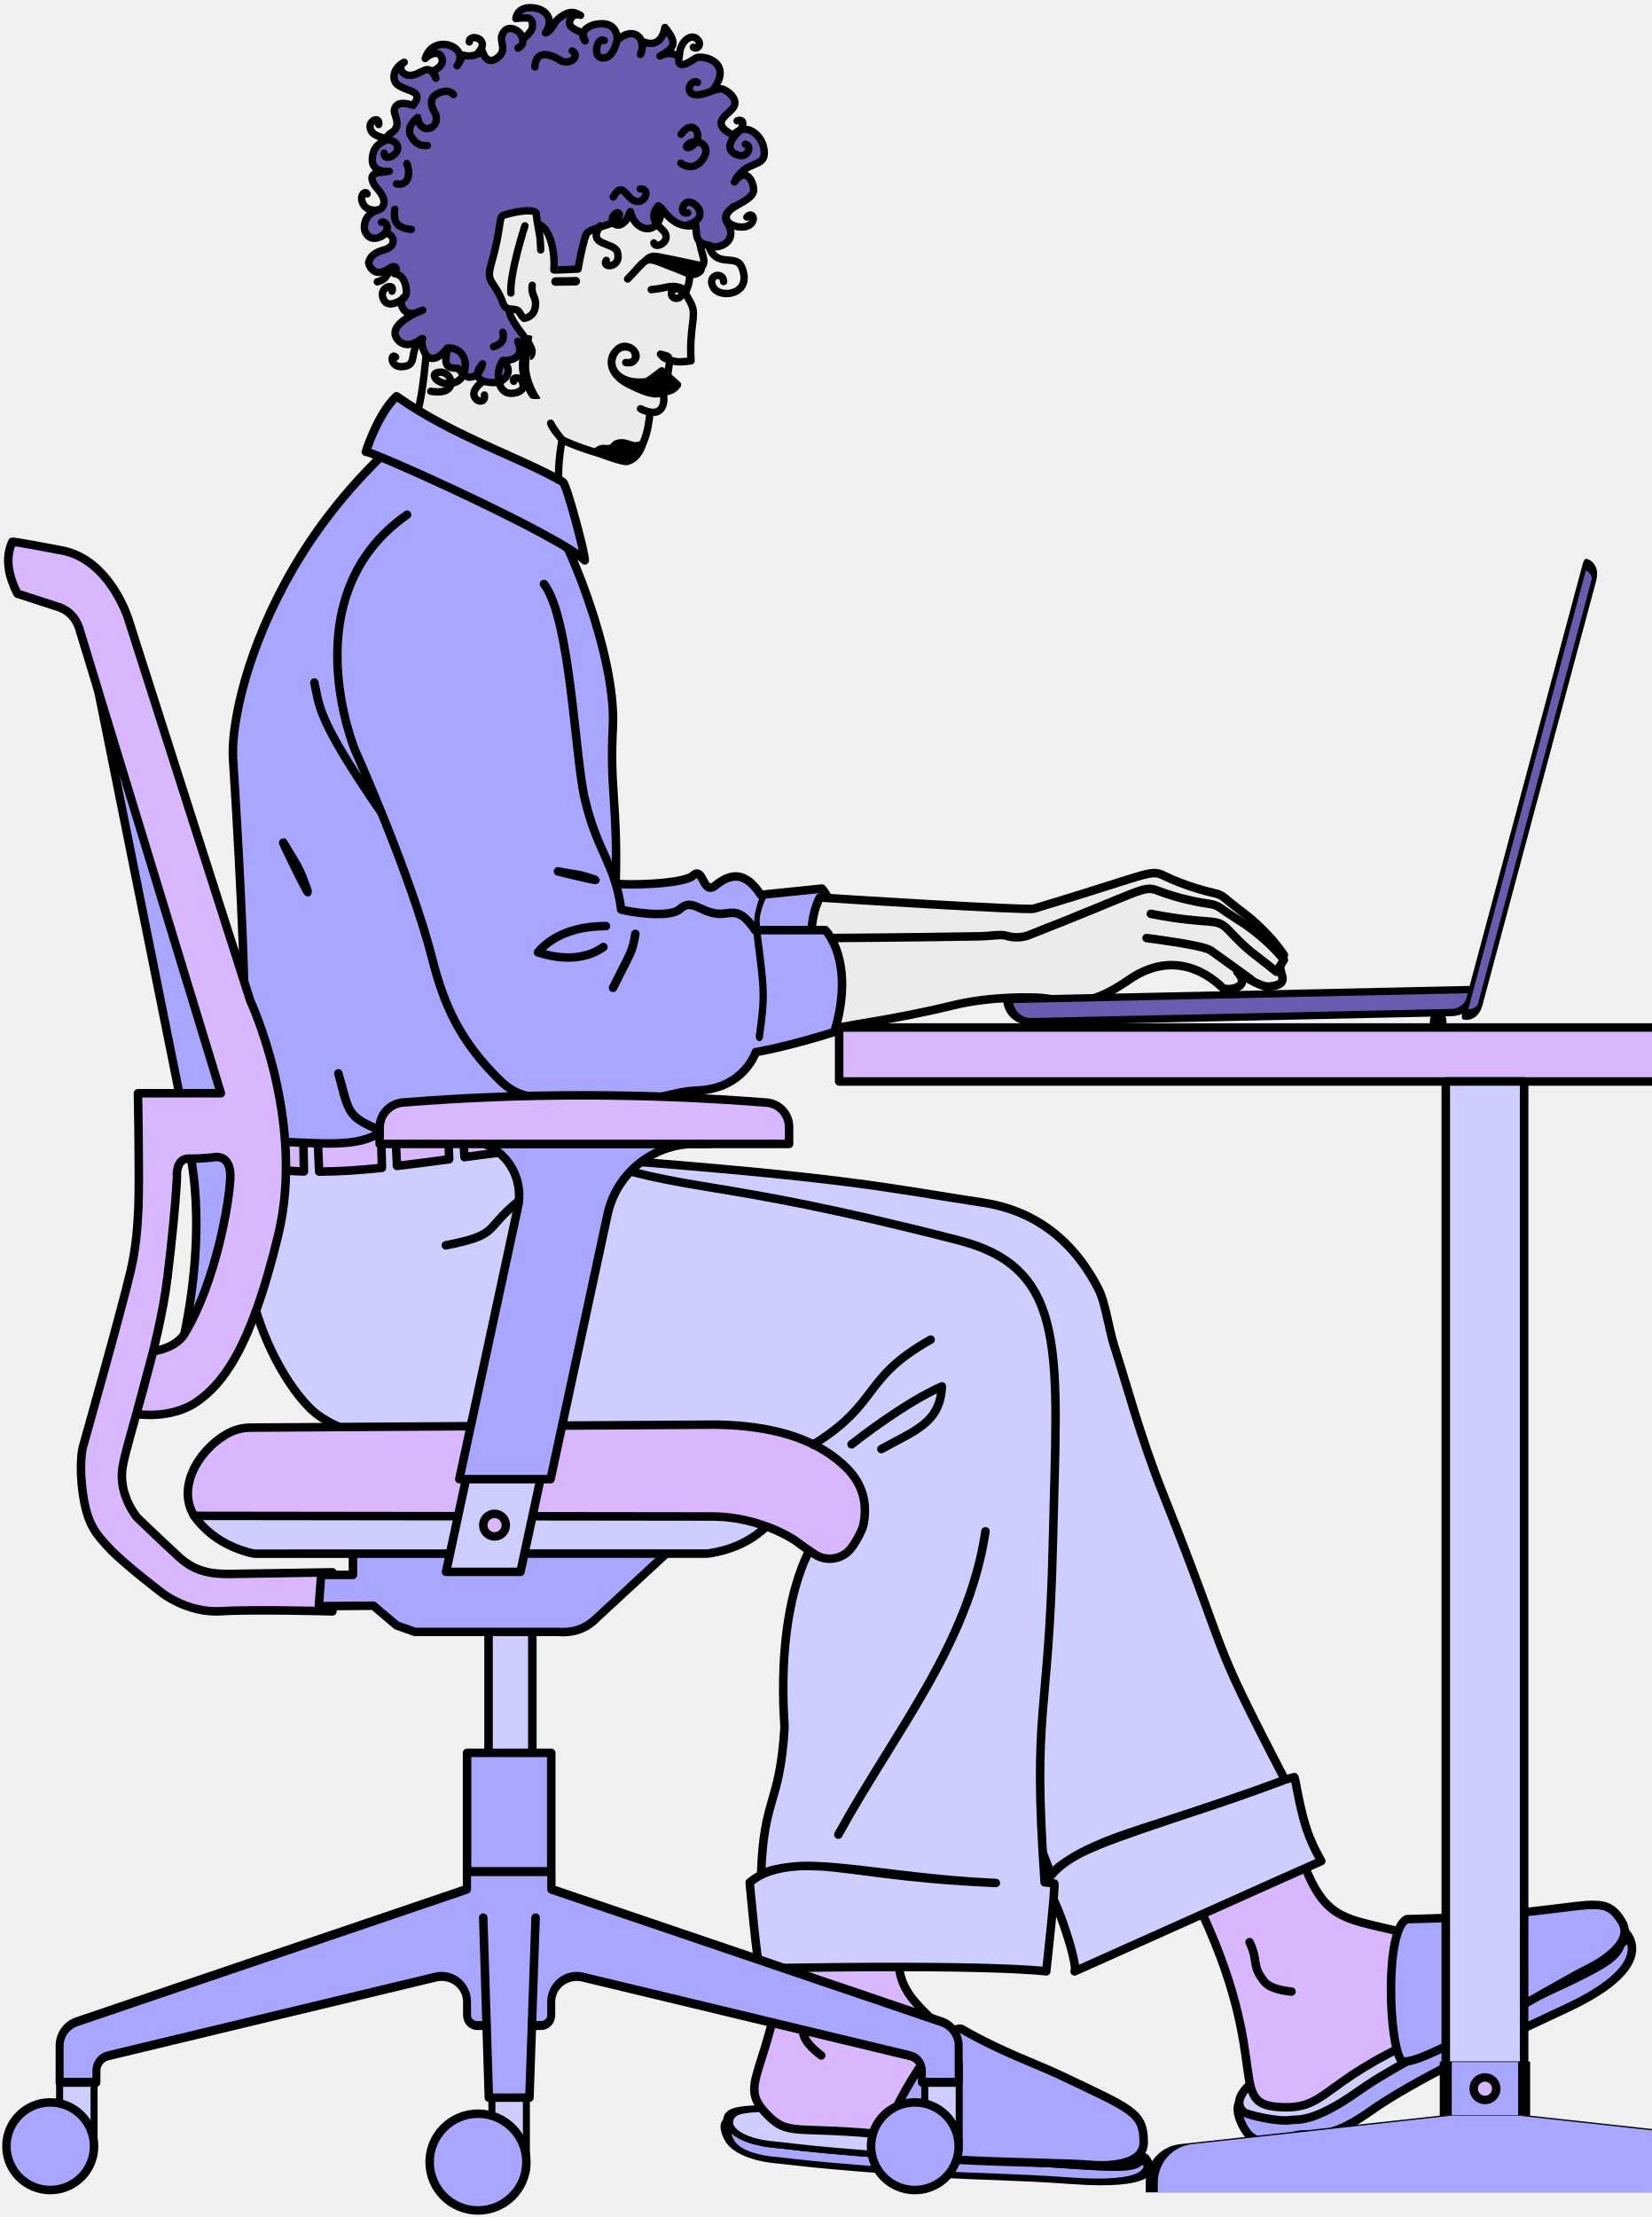
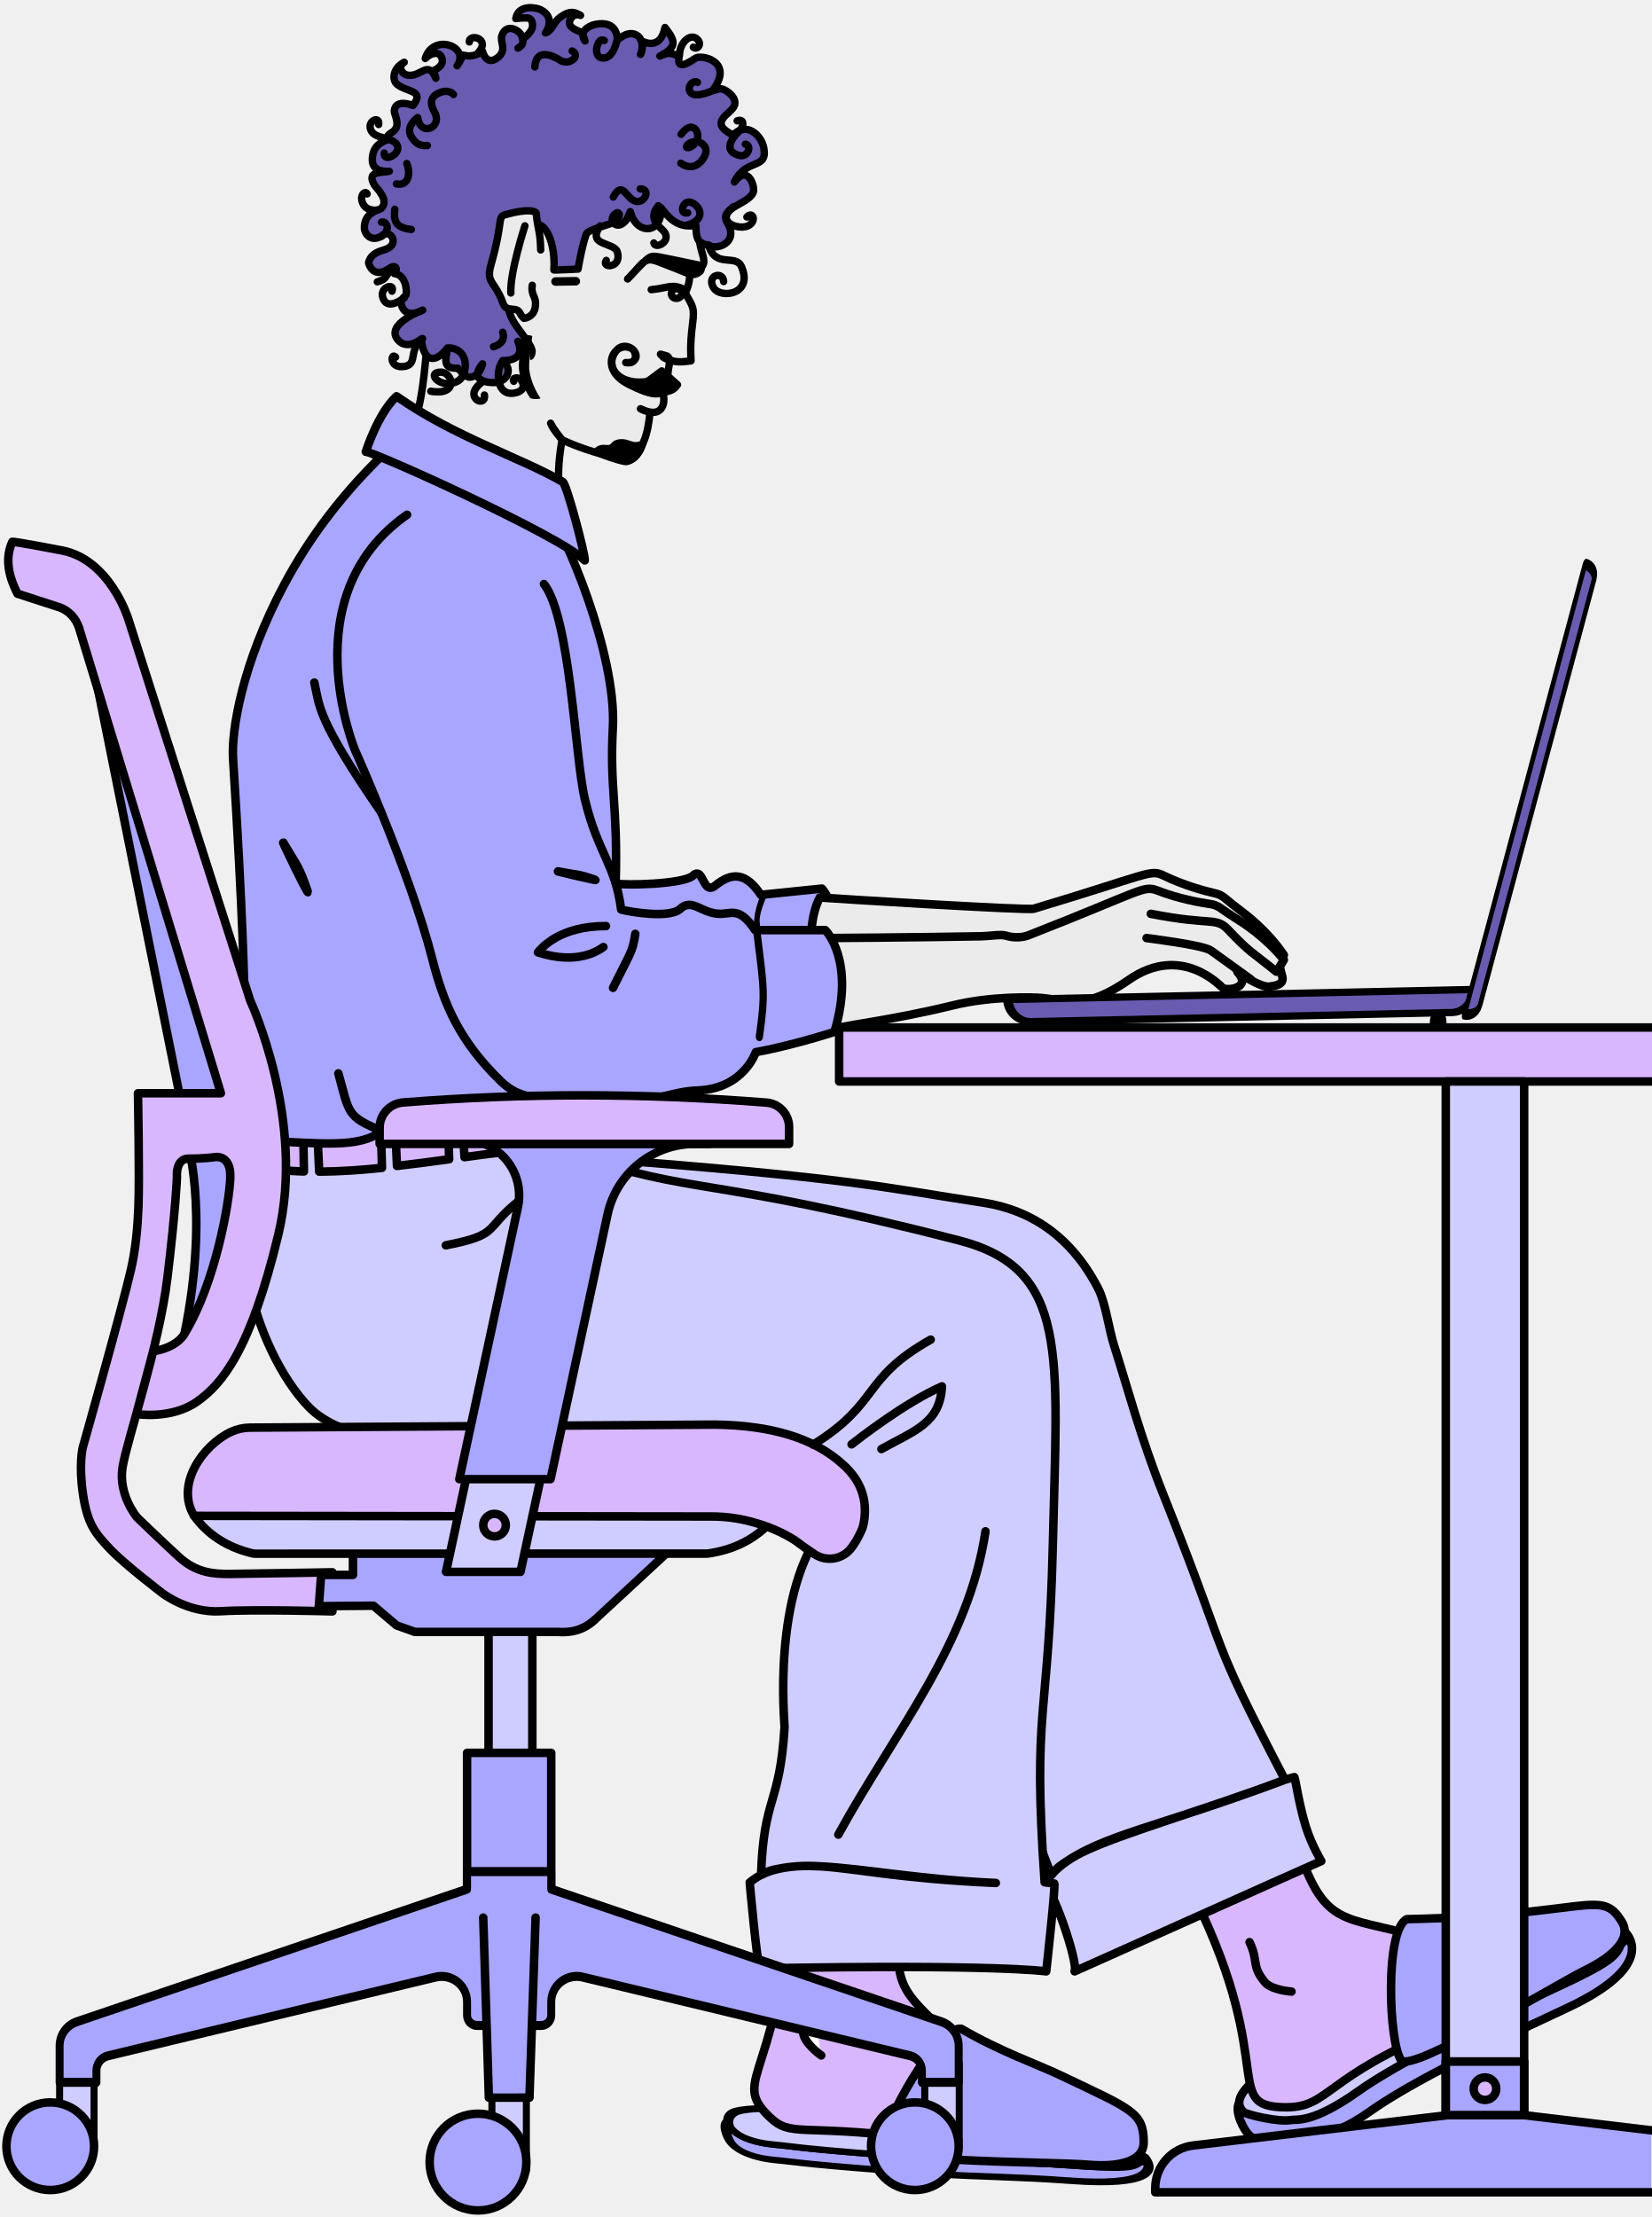
<svg xmlns="http://www.w3.org/2000/svg" width="100%" height="100%" viewBox="0 0 1352 1815" version="1.1" xml:space="preserve" style="fill-rule:evenodd;clip-rule:evenodd;stroke-linecap:round;stroke-linejoin:round;stroke-miterlimit:1.5;">
  <g id="Layer22">
    </g>
  <g id="sewing">
    </g>
  <g id="Layer33">
    </g>
  <g id="Layer32">
    </g>
  <g id="Layer20">
    </g>
  <g id="table-1" transform="matrix(1,0,0,1,0,-1144)">
    <g transform="matrix(1.13526,0.033037,-0.033037,1.13526,-2633.266,-491.1918)">
      <path d="M2771.93,1703.12L2774.23,1741.07C2774.23,1741.07 2697.59,1722.57 2650.9,1701.85C2668.11,1667.16 2671.49,1666.75 2674.72,1604.77C2677.55,1550.59 2661.38,1494.98 2679.71,1467.95C2728.44,1396.12 2833.05,1408.76 2859.09,1465.94C2865.81,1480.7 2857.7,1482.12 2869.13,1533.74C2871.23,1543.23 2877.15,1549.38 2862.6,1553.29C2861.63,1559.55 2862.83,1559.68 2859.41,1568.5C2865.48,1578.74 2866.41,1578.78 2865.27,1590.5C2863.64,1607.23 2864.84,1613.81 2864.94,1617.19C2856.58,1618.67 2852.92,1618.41 2849.09,1616.66C2848.06,1616.19 2849.16,1615.5 2848.33,1614.76C2847.42,1613.96 2847.3,1614.22 2842.78,1613.03C2844.39,1614.63 2844.23,1615.55 2849.36,1617.05C2849.54,1621.01 2849.12,1620.93 2848.71,1624.86C2848.01,1631.42 2849.72,1634.89 2846.08,1638.11C2841.79,1641.9 2834.24,1636.53 2832.45,1636.32C2838.89,1640.48 2843.55,1638.24 2844.98,1640.66C2847.57,1645.03 2847.46,1661.1 2829.52,1652.78C2831.58,1654.13 2836.42,1655 2836.42,1655C2836.42,1655 2836.15,1663.54 2834.19,1671.15C2832.35,1678.3 2828.84,1684.51 2827.95,1685.82C2823.18,1692.84 2817.64,1689.94 2805.37,1687.02C2784.19,1681.99 2773.69,1676.73 2773.69,1676.73C2773.69,1676.73 2766.61,1669.27 2765.08,1665.11C2767.33,1669.62 2773.69,1676.73 2773.69,1676.73C2773.69,1676.73 2771.36,1691.02 2771.93,1703.12Z" style="fill:rgb(235,235,235);stroke:black;stroke-width:5.33px;" />
    </g>
    <g transform="matrix(1.13526,0.033037,-0.033037,1.13526,-2633.266,-491.1918)">
      <path d="M2670.53,1586.28C2670.53,1586.28 2644.03,1596.97 2652.9,1607.82C2659.5,1615.9 2669.08,1607.98 2670.14,1607.1C2671.92,1622.66 2679.9,1625.66 2689.18,1613.05C2688.22,1621.34 2685.75,1628.3 2697,1627.39C2704.19,1634.77 2705.38,1633.73 2706.99,1633.44C2713.08,1632.34 2714.58,1624.72 2714.77,1623.74C2704.3,1636.91 2720.8,1637.6 2725.32,1636.82C2732.01,1635.66 2737.47,1627.8 2729.3,1621.06C2730.63,1620.85 2746.38,1621.13 2739.73,1606.76C2740.95,1607.1 2749.16,1624.47 2750.2,1614.17C2750.95,1606.81 2726.29,1588.45 2734.24,1578.52C2740.25,1571.02 2728.97,1575.46 2728.54,1566.79C2727.87,1553.07 2714.06,1538.52 2746.51,1522.79C2758.01,1517.22 2765.03,1537.5 2764.2,1554.58C2764.19,1554.86 2781.62,1553.46 2781.62,1553.46C2781.62,1553.46 2783.72,1537.79 2786.72,1528.31C2787.97,1524.34 2804.65,1520.94 2807.36,1518.18C2812.74,1512.7 2809.03,1511.72 2808.44,1512.05C2801.16,1516.13 2807.58,1524.8 2813.55,1519.04C2816.62,1516.09 2815.92,1515.71 2818.07,1510.98C2822.86,1528.03 2841.93,1526.71 2840.04,1507.49C2844.31,1512.36 2851.18,1522.54 2865.51,1519.5C2866.46,1530.33 2866.8,1532 2877.4,1534.38C2884.17,1535.9 2896.55,1529.41 2888.1,1516.72C2880.98,1506.03 2905.76,1502.65 2906.47,1493.2C2906.79,1488.93 2901.56,1474.77 2892.44,1487.4C2900.33,1469.89 2915.97,1478.02 2913.03,1462.78C2911.11,1452.79 2899.37,1443.39 2890.58,1453.71C2871.2,1444.74 2889.16,1438.43 2890.91,1432.21C2892.44,1426.77 2886.04,1422.8 2885.27,1422.32C2880.53,1419.37 2880.22,1420.77 2874.75,1422.02C2889.2,1402.2 2869.2,1396.58 2862.66,1398.61C2861.11,1399.09 2847.59,1410.93 2850.07,1397.79C2843.01,1395.9 2842.78,1395.12 2836.16,1398.23C2847.75,1391.61 2847.82,1387.87 2839.18,1377.57C2836.38,1395.06 2822.96,1387.86 2822.96,1387.86C2822.96,1387.86 2823.37,1389.31 2823.29,1392.43C2823.22,1395.6 2822.18,1397.39 2822.11,1397.51C2824.62,1390.87 2822.07,1386.06 2820.22,1384.55C2813.38,1379 2805.25,1387.62 2805.17,1387.68C2804.93,1386.15 2805.05,1373.11 2788.81,1376.81C2784.79,1377.73 2776.69,1382.19 2781.86,1388.95C2781.14,1387.01 2780.42,1385.06 2779.7,1383.11C2775.08,1381.24 2768.52,1379.27 2770.69,1374.09C2772.89,1368.83 2777.47,1370.42 2778.09,1370.63C2773.83,1368.44 2770.61,1366.97 2763.72,1372.22C2758.54,1376.18 2759.47,1379.38 2754.5,1383.48C2754.15,1383.77 2753.62,1383.8 2753.14,1383.96C2754.02,1382.85 2760.29,1372.66 2749.27,1367.38C2746.2,1365.91 2733.04,1363.61 2731.51,1374.29C2732.26,1374.05 2737.35,1373.52 2739.54,1373.59C2743.53,1373.7 2744.18,1377.87 2743.47,1381.04C2742.94,1383.36 2736.89,1390.51 2736.38,1387.48C2735.68,1383.27 2724.95,1376.7 2721.8,1386.86C2720.41,1391.34 2725.88,1396.81 2719.77,1402.35C2711.64,1409.71 2708.43,1399.38 2708.13,1398.44C2700.7,1404.25 2694.54,1401.55 2694.36,1401.59C2693.3,1401.81 2694.52,1402.77 2690.18,1409.52C2699.64,1395.35 2672.18,1386.2 2667.09,1404.95C2671,1400.75 2676.86,1399.05 2678.97,1404.04C2681.74,1410.59 2672.14,1414.01 2671.98,1414.08C2674.43,1416.59 2674.66,1416.38 2675.15,1418.94C2669.13,1405.79 2664.58,1418.31 2655.13,1417.36C2650.64,1416.91 2647.06,1411.45 2652.01,1408.07C2643.92,1412.52 2643.23,1421.23 2647.67,1424.38C2655.19,1429.73 2667.45,1427.78 2659.25,1439.03C2658.19,1438.66 2646.75,1434.66 2645.87,1443.04C2645.63,1445.28 2649.34,1450.78 2647.72,1455.07C2645.74,1460.29 2641.46,1458.45 2641.06,1464.36C2638.22,1466 2630.85,1468.2 2631.06,1479.01C2631.24,1488.69 2642.84,1486.93 2643.55,1486.94C2637.6,1488.37 2626.52,1487.17 2633.36,1497.49C2634.51,1499.23 2644.91,1508.04 2638.14,1514.22C2637.17,1515.1 2626.06,1516.78 2626.79,1528.7C2626.97,1531.7 2631.59,1539.97 2641.05,1532.66C2645.44,1529.27 2652.81,1539.02 2642.75,1543.2C2639.41,1544.59 2632.21,1545.74 2630.56,1553.18C2630.45,1553.69 2634.06,1565.74 2645.9,1556.69C2649.46,1553.98 2652.39,1556.51 2649.33,1560.58C2657.8,1561.03 2658.96,1573.18 2658.17,1575.79C2657.93,1576.61 2652.04,1579.79 2656.66,1586.14C2661.11,1592.24 2670.42,1586.34 2670.53,1586.28Z" style="fill:rgb(105,91,176);stroke:black;stroke-width:5.33px;" />
    </g>
    <g transform="matrix(0.998402,-0.056577,0.056577,0.998402,-3102.619,149.3291)">
      <path d="M3499.02,1425.15L3482.39,1424.46" style="fill:none;stroke:black;stroke-width:6.96px;" />
    </g>
    <g transform="matrix(1.13526,0.033037,-0.033037,1.13526,-2633.266,-491.1918)">
      <path d="M2691.01,1612.95C2705.99,1614.23 2703.92,1632.59 2697.6,1636.53C2685.73,1643.92 2673.34,1630.92 2684.93,1630.6C2693.51,1630.37 2698.68,1647.47 2678.07,1644.57M2729.3,1621.06C2723.96,1628.15 2725.13,1648.33 2739.84,1643.73C2745.91,1641.84 2744.85,1637.59 2743.46,1635.3C2741.12,1631.46 2735.92,1633.4 2737.65,1635.66M2728.68,1600.58C2731.44,1608.38 2723.34,1610.83 2722.32,1611.17M2671.01,1606.78C2660.12,1616.16 2669.19,1626.29 2657.1,1627.43C2647.41,1628.35 2648.64,1617.09 2651.98,1620.74M2656.93,1577.93C2656.71,1578.08 2646.15,1587.02 2642.16,1579.54C2637.44,1570.68 2650.42,1566.67 2647.99,1573.29M2646.2,1558.18C2642.66,1563.72 2643.4,1564.77 2637.25,1566.85M2638.78,1534.22C2642.66,1531.93 2644.01,1528.17 2642.91,1525.95C2641.43,1522.97 2639.32,1523.63 2639,1523.81M2648.31,1514.23C2647.66,1521.55 2648.54,1527.55 2660.64,1528.39M2635.68,1515.16C2634.61,1515.31 2625.98,1516.55 2624.26,1508.01C2623.51,1504.29 2626.7,1501.18 2628.05,1503.74M2656.03,1480.98C2659.33,1488.97 2657.18,1497.38 2648.99,1495.89M2634.91,1453.46C2635.8,1446.52 2625.49,1451.43 2629.84,1458.47C2633.7,1464.7 2649.14,1461.94 2649.17,1470.27C2649.2,1475.38 2639.28,1480.39 2639.49,1473.94M2670.46,1467.58C2667.74,1467.58 2663.66,1468.86 2658.81,1461.74C2654.02,1454.7 2661.93,1448.38 2662.85,1447.65C2665.05,1461.1 2679.64,1455.09 2675.76,1445C2675.16,1443.41 2668.21,1434.7 2676.63,1430.05C2684.1,1425.91 2687.57,1429.61 2688.2,1430.29M2705.11,1399.73C2714.37,1388.95 2697.79,1385.81 2698.52,1392.07M2736.6,1387.45C2737.52,1392.07 2737.32,1393.01 2733.69,1395.53M2746.26,1408.73C2746.88,1391.65 2764.96,1403.82 2765.32,1403.94C2772.56,1406.51 2778.78,1399.34 2772.81,1396.44M2804.83,1387.96C2804.75,1388.23 2802.46,1402.35 2793.99,1400.74C2787.31,1399.47 2791.03,1385.15 2795.71,1388.23M2850.2,1397.1C2850.2,1388.09 2857.05,1381.76 2861.69,1384.62C2867.12,1387.98 2863.15,1393.51 2860.04,1391.18M2875.45,1421.79C2874.21,1422.4 2860.13,1429.29 2858.14,1422.38C2856.99,1418.39 2861.2,1414.62 2863.75,1416.45M2853.07,1454.17C2860.52,1443.36 2866.22,1451.69 2864.93,1456.72C2863.02,1464.12 2854.71,1465.39 2857.92,1461.65C2862.03,1456.87 2872.4,1459.3 2871.19,1467.02C2870.51,1471.33 2863.85,1481.89 2853.45,1475.04M2893.17,1443.32C2898.38,1441.19 2898.33,1447.12 2894.72,1450.73C2893.74,1451.72 2880.73,1464.77 2895.41,1468.2C2901.73,1469.68 2904.56,1460.6 2899.51,1459.95M2892.3,1505.27C2878.27,1517.17 2897.85,1522.61 2903.96,1518.3C2909.56,1514.34 2905.87,1507.99 2902.18,1512.4M2875.11,1533.33C2880.5,1550.6 2894.87,1538.74 2899.37,1548.4C2908.64,1568.3 2884.55,1572.2 2879.51,1563.87C2874.15,1555 2886.17,1551.66 2886.78,1559.4M2858.96,1519.57C2875.07,1514.57 2866.63,1503.7 2860.89,1502.88C2855.35,1502.08 2853.18,1512.28 2859.45,1510.65M2838.13,1506.16C2829.48,1517.17 2841.85,1522.03 2843.76,1525.98C2847.02,1532.72 2836.7,1537.33 2835.69,1533.05M2805.48,1500.79C2812.2,1487.85 2814.66,1502.39 2822.24,1503.47C2828.8,1504.41 2832.18,1493.98 2824.75,1494.38M2796.69,1521.86C2786.9,1536.99 2807.22,1533.02 2809.6,1540.36C2813.37,1552.02 2798.03,1552.63 2801.78,1546.61M2714.57,1637.05C2713.77,1637.7 2705.57,1644.37 2711.02,1649.47C2713.19,1651.5 2717.72,1651.23 2716.78,1646.17" style="fill:none;stroke:black;stroke-width:5.33px;" />
    </g>
    <g transform="matrix(1.13526,0.033037,-0.033037,1.13526,-2633.266,-491.1918)">
      <path d="M2855.68,1634.73C2846.3,1626.66 2846.26,1626.86 2844.04,1625.06C2834.53,1632.53 2834.73,1633.02 2831.3,1633.41C2811.97,1635.61 2802.5,1622.15 2811.03,1611.23C2816,1604.87 2825.23,1609.44 2825.28,1615.11C2825.3,1616.56 2823.88,1620.37 2817.93,1619.8C2827,1621.3 2825.62,1611.74 2822.14,1609.79C2810.32,1603.14 2796.99,1624.4 2820.69,1635.55C2838.35,1643.86 2841.5,1641.62 2844.43,1640.91C2852.33,1638.99 2853.22,1638.13 2855.68,1634.73Z" style="stroke:black;stroke-width:5.33px;" />
    </g>
    <g transform="matrix(1.13526,0.033037,-0.033037,1.13526,-2633.266,-491.1918)">
      <path d="M2869.34,1548.2C2836.53,1542.31 2836.37,1542.08 2833.71,1543.19C2832.16,1543.84 2830.64,1544.54 2817.54,1559.57C2823.23,1553.63 2826.17,1548.89 2829.16,1546.78C2833.8,1543.49 2837.7,1546.13 2847.73,1549.52C2861.08,1554.04 2863.08,1556.36 2867.28,1554.2C2872.81,1551.35 2869.12,1548.7 2869.34,1548.2Z" style="stroke:black;stroke-width:5.33px;" />
    </g>
    <g transform="matrix(1.13526,0.033037,-0.033037,1.13526,-2633.266,-491.1918)">
      <path d="M2834.78,1566.75C2847.38,1565.2 2849.49,1561.78 2858.51,1565.89" style="fill:rgb(235,235,235);stroke:black;stroke-width:5.33px;" />
    </g>
    <g transform="matrix(1.13526,0.033037,-0.033037,1.13526,-2633.266,-491.1918)">
      <path d="M2857.19,1567.53C2852.58,1563.06 2848.19,1566.96 2849.69,1570.55C2851.02,1573.75 2857.49,1573.2 2857.19,1567.53Z" style="fill:rgb(235,235,235);stroke:black;stroke-width:5.33px;" />
    </g>
    <g transform="matrix(1.135172,0.03595,-0.03595,1.135172,-2679.167,-501.7556)">
      <path d="M2798.92,1541.39C2798.2,1527.9 2796.66,1528.2 2794.78,1514.88C2794.68,1514.14 2790.28,1511.18 2772.33,1516.92C2766.93,1518.65 2771.41,1521.47 2763.5,1553.04C2760.47,1565.16 2764.93,1564.5 2770.57,1575.27C2774.12,1582.02 2772.83,1584.6 2780.5,1584.78C2786.05,1584.9 2784.5,1588 2788.46,1591.07C2789.36,1590.92 2795.45,1589.87 2796.31,1582.73C2797.29,1574.69 2792.85,1575.21 2793.63,1567.03" style="fill:rgb(235,235,235);stroke:black;stroke-width:5.33px;" />
    </g>
    <g transform="matrix(1.135172,0.03595,-0.03595,1.135172,-2679.167,-501.7556)">
      <path d="M2787,1524.41C2787,1524.41 2784.5,1533 2782.18,1543.42C2779.9,1553.68 2777.79,1565.71 2778.4,1573.08" style="fill:none;stroke:black;stroke-width:5.33px;" />
    </g>
    <g transform="matrix(6.072449,0.176713,-0.033037,1.13526,-16336.661,-889.5423)">
      <path d="M2770.08,1602.44C2769.83,1614.04 2769.79,1617.98 2769.77,1623.59C2769.75,1629.82 2770.45,1639.92 2771.42,1646.9" style="fill:rgb(235,235,235);stroke:black;stroke-width:1.39px;" />
    </g>
    <g transform="matrix(1.13526,0.033037,-0.033037,1.13526,-2633.266,-491.1918)">
      <path d="M2798.66,1684.73C2803.68,1679.19 2807.27,1685.37 2811.82,1679.41C2812.67,1678.29 2816.22,1676.98 2820.32,1678.2C2825.65,1679.79 2826.25,1680.08 2831.61,1678.55C2829.59,1686.65 2823.62,1690.67 2820.65,1691.1C2817.33,1691.58 2800.23,1685.94 2798.66,1684.73Z" style="stroke:black;stroke-width:5.33px;" />
    </g>
    <g transform="matrix(1,0,0,1,-2649.63,-19.8928)">
      <path d="M3664.2,2885.53C3672.074,2901.967 3730.662,2880.154 3705.25,2897.738C3698.481,2902.422 3722.11,2884.52 3927.03,2789.41C3947.27,2780.01 3963.6,2771.75 3972.41,2759.91C3979.92,2749.81 3980.17,2757.86 3979.78,2744.97C3991.55,2757.73 3990.97,2780.74 3931.63,2808.27C3847.426,2847.352 3798.554,2873.058 3771.245,2892.471C3732.094,2920.303 3720.29,2907.848 3709.71,2912.49C3685.25,2923.23 3674.91,2914.11 3672.69,2912.15C3667.62,2907.67 3660,2891.8 3664.2,2885.53Z" style="fill:rgb(169,166,255);stroke:black;stroke-width:6.96px;" />
      <g transform="matrix(1,0,0,1,-4.60637,-18.8677)">
        <path d="M3804.74,2817.11C3784.317,2826.905 3764.921,2836.372 3747.51,2845.362C3691.97,2874.04 3656.639,2897.867 3672.68,2912.02C3674.9,2913.98 3700.844,2920.207 3710.908,2918.404C3716.002,2917.492 3728.773,2921.48 3766.475,2894.665C3793.643,2875.351 3845.82,2848.1 3931.63,2808.27C3970.65,2790.16 3978.82,2784.12 3981.68,2772.77C3984.92,2759.88 3973.25,2752.74 3959.73,2752.65C3944.81,2752.54 3857.21,2791.95 3804.74,2817.11Z" style="fill:rgb(207,205,255);stroke:black;stroke-width:6.96px;" />
      </g>
      <path d="M3613.18,2689.39C3699.03,2845.78 3649.57,2885.94 3696.71,2888.88C3736.54,2891.36 3729.01,2869.82 3812.68,2832.46C3825.19,2826.87 3836.04,2755.52 3795.61,2745.31C3746.42,2732.9 3731.42,2737.26 3710.7,2671.13C3702.57,2645.2 3607.5,2666.39 3613.18,2689.39Z" style="fill:rgb(217,183,255);stroke:black;stroke-width:6.96px;" />
      <path d="M3801.48,2735.05C3950.89,2732.07 3960.26,2709.16 3977.42,2737.08C3989.28,2756.37 3952.69,2774.21 3949.24,2775.89C3922.36,2789 3805.03,2861.28 3796.82,2850.53C3786.68,2837.25 3783.18,2743.52 3801.48,2735.05Z" style="fill:rgb(169,166,255);stroke:black;stroke-width:6.96px;" />
      <path d="M3672.67,2753.9C3680.28,2769.83 3673.89,2772.66 3684.95,2786.38C3690.16,2792.85 3705.14,2794.19 3707,2794.36" style="fill:none;stroke:black;stroke-width:6.96px;" />
    </g>
    <g transform="matrix(0.85578,0.51734,-0.51734,0.85578,-1051.4,-1502.393)">
      <g transform="matrix(1.02534,-0.211506,0.124916,0.605565,-439.533,1926.18)">
        <path d="M3664.2,2885.53C3670.63,2902.8 3687.37,2901.41 3705.1,2893.62C3719.2,2887.44 3725.22,2887.75 3824.73,2841.14C3851.99,2828.37 3882.96,2809.86 3927.03,2789.41C3947.27,2780.01 3963.6,2771.75 3972.41,2759.91C3979.92,2749.81 3980.17,2757.86 3979.78,2744.97C3991.55,2757.73 3990.97,2780.74 3931.63,2808.27C3889,2828.06 3858.86,2846.18 3832.03,2858.75C3729.87,2906.58 3723.93,2906.25 3709.71,2912.49C3685.25,2923.23 3674.91,2914.11 3672.69,2912.15C3667.62,2907.67 3660,2891.8 3664.2,2885.53Z" style="fill:rgb(169,166,255);stroke:black;stroke-width:8.09px;" />
      </g>
      <g transform="matrix(1.02534,-0.211506,0.124916,0.605565,-446.613,1915.73)">
        <path d="M3804.74,2817.11C3742.83,2846.8 3688.47,2868.28 3672.16,2887.84C3665.93,2895.32 3666.87,2907.01 3672.69,2912.15C3674.91,2914.11 3685.25,2923.23 3709.71,2912.49C3723.66,2906.37 3729.78,2906.66 3826.26,2861.45C3853.99,2848.45 3885.89,2829.5 3931.63,2808.27C3970.65,2790.16 3978.82,2784.12 3981.68,2772.77C3984.92,2759.88 3973.25,2752.74 3959.73,2752.65C3944.81,2752.54 3857.21,2791.95 3804.74,2817.11Z" style="fill:rgb(207,205,255);stroke:black;stroke-width:8.09px;" />
      </g>
      <path d="M3613.18,2689.39C3699.03,2845.78 3658.45,2867.43 3704.5,2877.97C3728.5,2883.46 3729.01,2869.82 3812.68,2832.46C3825.19,2826.87 3836.04,2755.52 3795.61,2745.31C3746.42,2732.9 3731.42,2737.26 3710.7,2671.13C3702.57,2645.2 3607.5,2666.39 3613.18,2689.39Z" style="fill:rgb(217,183,255);stroke:black;stroke-width:6.96px;" />
      <path d="M3801.48,2735.05C3840.18,2734.28 3868.84,2727.75 3891.32,2725.53C3955.61,2719.19 3964.7,2716.39 3977.42,2737.08C3989.28,2756.37 3952.69,2774.21 3949.24,2775.89C3922.36,2789 3805.03,2861.28 3796.82,2850.53C3786.68,2837.25 3783.18,2743.52 3801.48,2735.05Z" style="fill:rgb(169,166,255);stroke:black;stroke-width:6.96px;" />
-       <path d="M3680.47,2772.55C3688.08,2788.47 3681.69,2791.31 3692.74,2805.02C3697.96,2811.5 3712.93,2812.84 3714.8,2813" style="fill:none;stroke:black;stroke-width:6.96px;" />
+       <path d="M3680.47,2772.55C3688.08,2788.47 3681.69,2791.31 3692.74,2805.02C3697.96,2811.5 3712.93,2812.84 3714.8,2813" style="fill:white;stroke:black;stroke-width:6.96px;" />
    </g>
    <g transform="matrix(1,0,0,1,-2649.63,-19.8928)">
      <path d="M2865.39,2067.41C2856.58,2107.08 2860.06,2131.18 2862.74,2133.58C2870.9,2140.86 2872.41,2140.89 2999.46,2130.72C3008.66,2129.98 3097.55,2122.86 3114.16,2118.06C3118.47,2116.82 3121.83,2071.38 3107.73,2067.18C3101.79,2065.41 2884.86,2082.96 2865.39,2067.41Z" style="fill:rgb(217,183,255);stroke:black;stroke-width:6.96px;" />
    </g>
    <g transform="matrix(0.920066,-0.391764,0.391764,0.920066,-3217.657,1486.127)">
      <path d="M3163.52,2005.21C3360.86,2107.52 3378.89,2123.53 3448.95,2166.72C3483.25,2187.87 3504.97,2221.02 3508.49,2268.78C3509.46,2281.85 3503.46,2302.04 3502.06,2317.54C3499.1,2350.27 3492.62,2394.09 3491.47,2444.12C3487.84,2602.54 3480.63,2555.89 3491.61,2698.5C3494.2,2698.93 3496.85,2699.02 3499.44,2699.45C3500.27,2699.59 3494.35,2720.58 3492.3,2740.41C3490.69,2755.96 3492.91,2771.42 3492.91,2771.42C3492.91,2771.42 3464.33,2771.73 3271.7,2775.36C3277.22,2771.34 3282.69,2701.62 3275.8,2701.48C3275.8,2701.48 3285.48,2693.28 3295.16,2691.09C3338.45,2681.3 3377.9,2693.52 3491.61,2698.5C3420.79,2695.47 3350.63,2686.24 3315.42,2688.17C3302.42,2688.88 3290.97,2692.04 3285.08,2695.43C3287.23,2630.22 3288.01,2642.76 3291.97,2577.91C3292.18,2574.55 3281.05,2467.33 3325.34,2412.64C3354.3,2376.89 3129.4,2068.08 3163.52,2005.21Z" style="fill:rgb(207,205,255);stroke:black;stroke-width:6.96px;" />
    </g>
    <g transform="matrix(1,0,0,1,-2649.63,-19.8928)">
      <path d="M3272.729,2698.715C3274.906,2633.794 3288.015,2642.672 3291.97,2577.91C3292.18,2574.55 3281.05,2467.33 3325.34,2412.64C3354.3,2376.89 3305.74,2339.81 3169.88,2346.16C3136.08,2347.73 2952.61,2366.46 2903.07,2316.4C2879.8,2292.89 2859.46,2249.39 2853.4,2212.44C2845.5,2164.21 2856.12,2123.68 2857.3,2118.12C2870.94,2121.081 2883.489,2122.542 2898.477,2122.951L2897.987,2095.957L2909.566,2093.134L2910.939,2123.072C2927.823,2123.011 2945.156,2121.777 2962.358,2119.984L2961.595,2092.292L2973.378,2090.87L2974.633,2118.405C2989.73,2116.642 3003.05,2114.94 3017.354,2112.928L3016.65,2087.389L3028.432,2085.967L3029.914,2111.22C3068.928,2105.802 3100.724,2102.088 3120.17,2108.85C3217.79,2142.81 3227.41,2126.01 3434.54,2179.33C3525.46,2202.74 3515.15,2272.36 3511.63,2427.74C3508.33,2573.44 3494.76,2559.92 3504.9,2704.87C3507.5,2705.3 3510.14,2705.4 3512.73,2705.83C3514.21,2706.07 3506.2,2777.79 3506.2,2777.79C3506.2,2777.79 3464.33,2771.73 3271.7,2775.36C3269.37,2771.19 3263.43,2705.03 3263.43,2705.03C3263.43,2705.03 3267.367,2701.698 3272.729,2698.715C3272.726,2698.803 3272.723,2698.892 3272.72,2698.98C3277.656,2696.134 3286.525,2693.45 3296.937,2692.242C3298.785,2692.036 3300.62,2691.875 3302.453,2691.755C3302.655,2691.743 3302.857,2691.731 3303.06,2691.72C3308.608,2691.416 3314.67,2691.473 3321.222,2691.797C3349.93,2693.52 3385.584,2701.753 3461.41,2705.27C3462.589,2705.326 3463.772,2705.379 3464.96,2705.43C3463.767,2705.378 3462.583,2705.325 3461.41,2705.27C3403.353,2702.516 3355.552,2693.495 3321.222,2691.797C3314.739,2691.408 3308.61,2691.351 3302.453,2691.755C3300.577,2691.869 3298.734,2692.033 3296.937,2692.242C3292.354,2692.752 3287.693,2693.534 3282.8,2694.64C3279.29,2695.434 3275.779,2697.018 3272.729,2698.715Z" style="fill:rgb(207,205,255);stroke:black;stroke-width:6.96px;" />
    </g>
    <g transform="matrix(0.904744,0,0,0.908945,-2320.729,132.3742)">
      <path d="M2982.9,1585.3C2887.82,1651.62 2885.96,1750.78 2906.94,1778.76C2958.42,1847.41 2935.73,1860.01 2985.63,1930.22C3057.03,2030.69 3039.42,2050.86 3162.35,2062.43C3193.77,2065.39 3183.1,2051.17 3206.96,2050.2C3244.39,2048.67 3254.18,2018.81 3254.18,2018.81C3254.18,2018.81 3278.31,2014.94 3318.55,2002.32C3336.06,1943.67 3308.87,1913.3 3308.87,1913.3L3253.55,1918.94C3240.05,1898.62 3227.42,1898.42 3212.37,1910.54C3200.79,1919.87 3201.83,1892.73 3192.19,1901.6C3183.51,1909.59 3128.93,1910.62 3122.21,1908.69C3124.26,1837.16 3116.68,1824.67 3119.66,1768.29C3123.22,1701.05 3074.57,1588.71 3061.89,1576.59" style="fill:rgb(169,166,255);stroke:black;stroke-width:7.67px;" />
    </g>
    <g transform="matrix(1,0,0,1,-2649.63,-19.8928)">
      <path d="M3106.45,1598.01C3071.86,1561.8 3016.02,1542.87 2972.17,1527.64C2930.07,1566.36 2902,1605.77 2882.58,1642C2847.33,1707.74 2839.05,1763.02 2840.42,1784.63C2856.91,2044.33 2843.22,1989.15 2862.09,2097.65C2913.97,2099.99 2943.43,2104.05 2962.28,2089.85C2933.77,2077.89 2935.49,2075.78 2926.67,2042.63C2936.09,2075.43 2932.8,2077.76 2962.28,2089.85C2965.47,2088.9 2968.5,2102.59 3006.27,2094.57C3025.39,2090.5 3019.9,2085.55 3025.31,2065.71C3023.36,2074.18 3021.4,2082.65 3019.45,2091.12C3036.78,2080.82 3053.85,2093.04 3063.69,2091.12C3092.05,2085.58 3078.86,2084.54 3122.36,2085.97C3145.12,2060.51 3138.47,2002.04 3127.29,1930.04C3120.34,1885.31 3121.11,1827.19 3121.11,1827.19" style="fill:rgb(169,166,255);stroke:black;stroke-width:6.96px;" />
    </g>
    <g transform="matrix(1,0,0,1,-2649.63,-19.8928)">
      <path d="M2949.14,1533.81C2949.14,1533.81 2958.82,1502.69 2974.28,1488.31C3021.98,1521.76 3076.03,1538.5 3110.44,1558.48C3113.57,1560.3 3128.94,1618.23 3128.39,1622.69C3107.9,1602.13 2951.23,1531.79 2949.14,1533.81Z" style="fill:rgb(169,166,255);stroke:black;stroke-width:6.96px;" />
    </g>
    <g transform="matrix(0.996569,0.082764,-0.082764,0.996569,-2475.571,-323.4108)">
      <path d="M3318.25,1934.17C3332.72,1934.07 3488.6,1930.79 3493.53,1928.85C3585.56,1892.8 3585.72,1888.49 3597.29,1892.98C3614.74,1899.76 3632.25,1902.82 3640.4,1903.98C3643.41,1904.35 3646.29,1905.47 3648.77,1907.23C3652.32,1909.71 3657.84,1913.54 3662.83,1916.63C3666.25,1918.75 3685.64,1930.76 3700.77,1949.67C3699.37,1951.98 3697.97,1954.29 3696.57,1956.6C3702.29,1966.71 3700.47,1970.33 3688.74,1971.6C3681.59,1972.38 3664.61,1960.88 3662.71,1959.6C3674.61,1972.37 3655.52,1975.31 3650.94,1972.84C3649.52,1972.07 3617.49,1935.7 3573.72,1966.14C3538.21,1990.83 3524.41,1983.03 3502.7,1980.92C3495.2,1980.2 3461.01,1979.36 3430.35,1986.83C3374.06,2000.55 3320.68,2012.25 3320.68,2012.25C3320.68,2012.25 3306.48,1961.59 3318.25,1934.17Z" style="fill:rgb(235,235,235);stroke:black;stroke-width:6.96px;" />
    </g>
    <g transform="matrix(1,0,0,1,-2649.63,-19.8928)">
      <path d="M3312.65,1931.96C3322.62,1931.89 3402.46,1931.36 3452.71,1930.4C3460.44,1930.26 3468.89,1928.55 3473.44,1929.93C3484.46,1933.28 3492.52,1929.25 3493.53,1928.85C3585.56,1892.8 3585.72,1888.49 3597.29,1892.98C3614.74,1899.76 3632.25,1902.82 3640.4,1903.98C3643.41,1904.35 3646.29,1905.47 3648.77,1907.23C3652.32,1909.71 3657.84,1913.54 3662.83,1916.63C3666.25,1918.75 3685.64,1930.76 3700.77,1949.67C3699.37,1951.98 3697.97,1954.29 3696.57,1956.6C3702.29,1966.71 3700.47,1970.33 3688.74,1971.6C3681.59,1972.38 3664.61,1960.88 3662.71,1959.6C3674.61,1972.37 3655.52,1975.31 3650.94,1972.84C3649.52,1972.07 3617.49,1935.7 3573.72,1966.14C3538.21,1990.83 3524.41,1983.03 3502.7,1980.92C3495.2,1980.2 3461.01,1979.36 3430.35,1986.83C3374.06,2000.55 3342.41,2002.33 3315.08,2010.04C3311.47,2011.06 3310.74,1981.53 3312.65,1931.96Z" style="fill:rgb(235,235,235);stroke:black;stroke-width:6.96px;" />
    </g>
    <g transform="matrix(1,0,0,1,-2649.63,-19.8928)">
      <path d="M2982.9,1585.3C2887.82,1651.62 2940.25,1777.85 2940.25,1777.85C2940.25,1777.85 2986.15,1880.47 3003.52,1948.8C3012.97,1985.99 3025.83,2016.35 3059.91,2049.27C3084.07,2072.59 3111.37,2057.63 3162.35,2062.43C3193.77,2065.39 3197.35,2057.58 3221.21,2056.6C3258.64,2055.08 3268.44,2025.22 3268.44,2025.22C3268.44,2025.22 3292.56,2021.35 3332.8,2008.72C3350.32,1950.08 3325.34,1925.36 3325.34,1925.36L3267.8,1925.35C3254.3,1905.03 3247.84,1912.86 3237.47,1911.96C3222.63,1910.66 3216.08,1899.13 3206.44,1908.01C3197.76,1916 3164.89,1910.42 3158.18,1908.5C3153.27,1870.86 3138.94,1862.38 3128.41,1817.97C3120.29,1783.74 3116.7,1669.81 3094.98,1642" style="fill:rgb(169,166,255);stroke:black;stroke-width:6.96px;" />
    </g>
    <g transform="matrix(1,0,0,1,-2649.63,-19.8928)">
      <rect x="3336.66" y="2005.1" width="691.254" height="44.17" style="fill:rgb(217,183,255);stroke:black;stroke-width:6.96px;" />
    </g>
    <g transform="matrix(0.551622,-0.011953,0.009073,0.418717,-1033.55,1162.627)">
      <path d="M4027.91,2005.1C4027.91,2016.81 4024.38,2028.05 4018.09,2036.33C4011.81,2044.61 4003.28,2049.27 3994.39,2049.27L3370.18,2049.27C3361.29,2049.27 3352.77,2044.61 3346.48,2036.33C3340.19,2028.05 3336.66,2016.81 3336.66,2005.1L4027.91,2005.1Z" style="fill:rgb(105,91,176);stroke:black;stroke-width:14.2px;" />
    </g>
    <g transform="matrix(0.142804,-0.532951,0.226699,0.060744,268.0005,3630.707)">
      <path d="M4027.91,2005.1C4027.91,2016.81 4025.93,2028.05 4022.41,2036.33C4018.89,2044.61 4014.11,2049.27 4009.13,2049.27L3355.45,2049.27C3350.46,2049.27 3345.68,2044.61 3342.16,2036.33C3338.64,2028.05 3336.66,2016.81 3336.66,2005.1L4027.91,2005.1Z" style="fill:rgb(105,91,176);stroke:black;stroke-width:16.41px;" />
    </g>
    <g transform="matrix(-0.018029,0,-0,-0.11359,1243.85,2210.677)">
      <path d="M4027.91,2005.1L4027.91,2005.11C4027.91,2016.82 3998.6,2028.05 3946.43,2036.33C3894.25,2044.61 3823.48,2049.27 3749.7,2049.27L3614.88,2049.27C3541.09,2049.27 3470.32,2044.61 3418.15,2036.33C3365.97,2028.05 3336.66,2016.82 3336.66,2005.11L3336.66,2005.1L4027.91,2005.1Z" style="fill:white;stroke:black;stroke-width:85.54px;" />
    </g>
    <g transform="matrix(1,0,0,1,-2649.63,-19.8928)">
      <rect x="3833.32" y="2049.27" width="64.169" height="846.67" style="fill:rgb(207,205,255);stroke:black;stroke-width:6.96px;" />
    </g>
-     <g transform="matrix(1,0,0,0.052169,-2649.63,2724.967)">
-       <rect x="3833.32" y="2049.27" width="64.169" height="846.67" style="fill:rgb(169,166,255);stroke:black;stroke-width:9.82px;" />
+     <g>
+       <g transform="matrix(0.931079,0,0,0.397162,-1639.358,1799.538)">
+         <rect x="3032.02" y="2598.9" width="68.919" height="111.214" style="fill:rgb(169,166,255);" />
+       </g>
+       <g transform="matrix(0.931079,0,0,0.397162,-1639.358,1799.538)">
+         <path d="M3104.738,2598.9L3104.738,2710.114C3104.738,2715.033 3103.037,2719.02 3100.939,2719.02L3032.02,2719.02C3029.922,2719.02 3028.221,2715.033 3028.221,2710.114L3028.221,2598.9C3028.221,2593.981 3029.922,2589.994 3032.02,2589.994L3100.939,2589.994C3103.037,2589.994 3104.738,2593.981 3104.738,2598.9ZM3097.14,2607.806L3035.819,2607.806L3035.819,2701.208L3097.14,2701.208L3097.14,2607.806Z" />
+       </g>
    </g>
    <g transform="matrix(0.230367,0,0,0.230367,596.9005,2182.047)">
-       <circle cx="2686.5" cy="2916.68" r="40.151" style="fill:rgb(217,183,255);stroke:black;stroke-width:30.2px;" />
-     </g>
-     <g transform="matrix(8.50302,0,0,0.074106,-31651.83,2724.177)">
-       <path d="M3897.49,2405.43L3897.49,2895.94L3833.32,2895.94L3833.32,2787.45C3833.32,2570.05 3834.75,2387.49 3836.63,2363.79C3844.1,2269.79 3861.63,2049.27 3861.63,2049.27L3869.18,2049.27L3897.49,2405.43Z" style="fill:rgb(169,166,255);stroke:black;stroke-width:1.16px;" />
+       <circle cx="2686.5" cy="2916.68" r="40.151" style="fill:rgb(217,183,255);stroke:black;stroke-width:30.15px;" />
+     </g>
+     <g>
+       <g transform="matrix(0.913152,0,0,0.397162,-1583.768,1843.466)">
+         <path d="M3214.984,2757.863L2770.2,2757.863L2770.2,2749.126C2770.2,2704.363 2784.756,2666.669 2804.088,2661.371L3032.02,2598.9L3100.939,2598.9L3214.984,2630.157L3214.984,2757.863Z" style="fill:rgb(169,166,255);" />
+       </g>
+       <g transform="matrix(0.913152,0,0,0.397162,-1583.768,1843.466)">
+         <path d="M3214.984,2766.624L2770.2,2766.624C2768.095,2766.624 2766.389,2762.702 2766.389,2757.863L2766.389,2749.126C2766.389,2699.926 2782.389,2658.495 2803.637,2652.671L3031.569,2590.201C3031.719,2590.16 3031.869,2590.139 3032.02,2590.139L3100.939,2590.139C3101.09,2590.139 3101.24,2590.16 3101.39,2590.201L3215.435,2621.458C3217.352,2621.983 3218.795,2625.72 3218.795,2630.157L3218.795,2757.863C3218.795,2762.702 3217.089,2766.624 3214.984,2766.624ZM2774.01,2749.102L3216.771,2749.102L3216.618,2639.428L3100.713,2607.661L3032.246,2607.661L2804.539,2670.07C2787.127,2674.842 2774.015,2708.787 2774.01,2749.102Z" />
+       </g>
    </g>
    <g transform="matrix(1,0,0,1,-2649.63,-19.8928)">
      <path d="M2712.54,1642L2798.24,2068.11L2844.39,2066.69L2712.54,1642Z" style="fill:rgb(169,166,255);stroke:black;stroke-width:6.96px;" />
      <path d="M2803.39,2100.39C2803.39,2100.39 2823.14,2166.18 2796.08,2276.07L2821.12,2265.86L2852.68,2101.94L2803.39,2100.39Z" style="fill:rgb(169,166,255);stroke:black;stroke-width:6.96px;" />
      <path d="M2659.74,1607.44C2654.48,1618.87 2655.08,1632.7 2663.97,1649.95L2698.64,1661.19C2706.52,1664.2 2711.41,1669.92 2714.23,1677.5L2830.48,2058.91L2762.58,2058.91C2762.58,2058.91 2763.92,2127.95 2762.96,2152.07C2762.25,2169.65 2760.68,2186.74 2756.78,2203.6C2749.18,2236.41 2717.37,2348.97 2717.37,2348.97C2717.37,2348.97 2713.98,2362.67 2717.55,2387.06C2721.12,2411.44 2727.6,2419.16 2739.41,2431.73C2751.21,2444.31 2782.31,2468 2782.31,2468C2782.31,2468 2803.32,2484.65 2830.48,2482.96C2857.64,2481.28 2921.79,2483.08 2921.79,2483.08L2921.79,2451.09C2921.79,2451.09 2860.28,2452.16 2837.88,2452.44C2824.8,2452.53 2810.5,2451.7 2796.16,2438.57C2781.83,2425.45 2761.88,2406.19 2761.88,2406.19C2761.88,2406.19 2746.26,2387.82 2749.98,2365.03C2753.7,2342.24 2779.79,2266.95 2786.7,2209.95C2793.61,2152.94 2794.5,2127.6 2794.5,2127.6C2794.5,2127.6 2793.03,2112.28 2804.17,2112.43C2815.3,2112.57 2824.69,2111.31 2824.69,2111.31C2824.69,2111.31 2838.97,2107.89 2838.18,2128.19C2837.4,2148.49 2826.21,2213.55 2800.97,2255.33C2800.97,2255.33 2795.69,2266.98 2775.01,2270.14L2761.26,2321.53C2761.26,2321.53 2789.74,2326.19 2810.75,2311.52C2831.77,2296.85 2854.84,2268.79 2877.47,2174.73C2900.1,2080.66 2854.55,1983.21 2854.55,1983.21L2754.52,1670.2C2754.52,1670.2 2739.62,1622.12 2700.46,1614.56C2661.3,1607 2659.74,1607.44 2659.74,1607.44Z" style="fill:rgb(217,183,255);stroke:black;stroke-width:6.96px;" />
      <rect x="3049.62" y="2483.08" width="35.847" height="132.634" style="fill:rgb(207,205,255);stroke:black;stroke-width:6.96px;" />
      <path d="M2912.56,2453.22L2910.65,2478.82L2955.33,2478.45L2974.41,2494.59L2989.33,2499.9L3106.27,2499.9C3117.43,2500.79 3127.86,2498.22 3137.01,2489.58C3137.02,2489.57 3137.03,2489.57 3137.04,2489.56C3137.06,2489.53 3206.6,2425.12 3206.6,2425.12L2938.6,2429.05L2938.6,2453.22L2912.56,2453.22Z" style="fill:rgb(169,166,255);stroke:black;stroke-width:6.96px;" />
      <g transform="matrix(1,0,0,1.00367,0,-9.52704)">
        <rect x="3032.02" y="2598.9" width="68.919" height="111.214" style="fill:rgb(169,166,255);stroke:black;stroke-width:6.94px;" />
      </g>
      <g transform="matrix(0.409424,0,0,0.568496,1810.99,1399.88)">
        <rect x="3032.02" y="2598.9" width="68.919" height="111.214" style="fill:rgb(207,205,255);stroke:black;stroke-width:14.04px;" />
      </g>
      <g transform="matrix(0.409424,0,0,0.568496,1457.05,1375.99)">
        <rect x="3032.02" y="2598.9" width="68.919" height="111.214" style="fill:rgb(207,205,255);stroke:black;stroke-width:14.04px;" />
      </g>
      <g transform="matrix(0.409424,0,0,0.568496,2165.37,1375.99)">
        <rect x="3032.02" y="2598.9" width="68.919" height="111.214" style="fill:rgb(207,205,255);stroke:black;stroke-width:14.04px;" />
      </g>
      <g transform="matrix(1,0,0,1.13304,0,-248.536)">
        <path d="M2698.43,2751.17L2698.43,2724.78C2698.43,2716.91 2704.11,2709.91 2712.56,2707.38C2776.08,2688.33 3032.02,2611.6 3032.02,2611.6L3032.02,2598.9L3100.94,2598.9L3100.94,2611.6C3100.94,2611.6 3356.89,2688.33 3420.41,2707.38C3428.85,2709.91 3434.54,2716.91 3434.54,2724.78L3434.54,2751.17L3404.4,2751.17L3404.4,2742.7C3404.4,2737.61 3400.44,2733.17 3394.82,2731.98C3345.94,2721.62 3126.64,2675.12 3126.64,2675.12C3120.44,2673.81 3113.89,2675.08 3108.88,2678.56C3103.87,2682.05 3100.94,2687.37 3100.94,2693L3100.94,2702.76C3100.94,2704.71 3100.07,2706.58 3098.5,2707.96C3096.94,2709.34 3094.82,2710.11 3092.61,2710.11L3040.36,2710.11C3038.15,2710.11 3036.03,2709.34 3034.47,2707.96C3032.9,2706.58 3032.02,2704.71 3032.02,2702.76L3032.02,2693C3032.02,2687.37 3029.1,2682.05 3024.09,2678.56C3019.08,2675.08 3012.53,2673.81 3006.33,2675.12C3006.33,2675.12 2787.03,2721.62 2738.15,2731.98C2732.53,2733.17 2728.57,2737.61 2728.57,2742.7L2728.57,2751.17L2698.43,2751.17Z" style="fill:rgb(169,166,255);stroke:black;stroke-width:6.51px;" />
      </g>
      <path d="M2808.55,2404.88C2819.6,2420.18 2835.27,2430.39 2855.64,2435.43C2856.85,2435.72 2858.08,2435.87 2859.32,2435.87C2886.35,2435.87 3211.84,2435.78 3228.28,2435.78C3228.72,2435.78 3229.16,2435.75 3229.6,2435.68C3250.37,2432.6 3265.44,2424.55 3277.14,2413.54L3272.79,2395.72L2816.12,2386.73L2808.55,2404.88Z" style="fill:rgb(207,205,255);stroke:black;stroke-width:6.96px;" />
      <path d="M2854.36,2332.65C2849.01,2332.69 2843.73,2333.86 2838.87,2336.08C2815.73,2346.92 2792.97,2379.1 2808.55,2404.88C2808.55,2404.88 3161.87,2405.31 3232.4,2405.4C3243.29,2405.41 3254.14,2406.84 3264.66,2409.64C3277.38,2413.03 3289.53,2417.87 3300.76,2425.12C3305.75,2428.97 3311.09,2432.72 3316.78,2436.4C3326.5,2442.7 3339.42,2440.5 3346.51,2431.35C3349.4,2427.64 3352.16,2422.94 3354.77,2417.2C3355.79,2414.97 3356.51,2412.62 3356.91,2410.21C3360.16,2391.14 3353.99,2375.75 3340.3,2363.31C3316.08,2340.8 3280.23,2330.89 3235.85,2330.2C3235.65,2330.19 3235.45,2330.19 3235.25,2330.19C3224.34,2330.26 2895.87,2332.38 2854.36,2332.65Z" style="fill:rgb(217,183,255);stroke:black;stroke-width:6.96px;" />
      <g transform="matrix(1.00783,0,0,1,-15.8118,0)">
        <path d="M3084.76,2370.15L3067.55,2450.73L3007.08,2450.73L3024.3,2370.15L3084.76,2370.15Z" style="fill:rgb(207,205,255);stroke:black;stroke-width:6.93px;" />
      </g>
      <g transform="matrix(1.23529,0,0,1.22569,-688.931,-628.999)">
        <path d="M3163.18,2226.81C3135.3,2226.81 3111.2,2246.43 3105.33,2273.9C3091.3,2339.57 3067.55,2450.73 3067.55,2450.73L3007.08,2450.73C3007.08,2450.73 3033.36,2327.74 3045.91,2268.99C3049.68,2251.34 3040.28,2233.53 3023.65,2226.81L3173.06,2226.81L3163.18,2226.81Z" style="fill:rgb(169,166,255);stroke:black;stroke-width:5.65px;" />
      </g>
      <path d="M3277.24,2066.57C3287.65,2067.41 3295.67,2076.11 3295.67,2086.55L3295.67,2100.39L2960.45,2100.39L2960.45,2087.16C2960.45,2076.36 2968.73,2067.37 2979.49,2066.48C3077.81,2058.6 3177.07,2058.68 3277.24,2066.57Z" style="fill:rgb(217,183,255);stroke:black;stroke-width:6.96px;" />
      <path d="M3045.27,2733.78L3049.87,2881.2L3083.1,2881.19L3088.13,2733.78" style="fill:rgb(169,166,255);stroke:black;stroke-width:6.96px;" />
      <g transform="matrix(0.893667,0,0,0.893667,289.932,314.408)">
        <circle cx="2686.5" cy="2916.68" r="40.151" style="fill:rgb(169,166,255);stroke:black;stroke-width:7.78px;" />
      </g>
      <g transform="matrix(0.986445,0,0,0.986445,390.905,56.7814)">
        <circle cx="2686.5" cy="2916.68" r="40.151" style="fill:rgb(169,166,255);stroke:black;stroke-width:7.05px;" />
      </g>
      <g transform="matrix(0.230367,0,0,0.230367,2435.64,1740.57)">
        <circle cx="2686.5" cy="2916.68" r="40.151" style="fill:rgb(217,183,255);stroke:black;stroke-width:30.2px;" />
      </g>
      <g transform="matrix(0.893667,0,0,0.893667,997.822,314.408)">
        <circle cx="2686.5" cy="2916.68" r="40.151" style="fill:rgb(169,166,255);stroke:black;stroke-width:7.78px;" />
      </g>
    </g>
    <g transform="matrix(1,0,0,1,-2649.63,-19.8928)">
      <path d="M2907,1722.69C2911.39,1742.02 2908.52,1751.7 2961.78,1829.02" style="fill:none;stroke:black;stroke-width:6.96px;" />
    </g>
    <g transform="matrix(1,0,0,1,-2649.63,-19.8928)">
      <path d="M2881.78,1853.97C2893.07,1873.23 2894.19,1872.32 2901.5,1893.45C2904.38,1901.79 2877.32,1846.35 2881.78,1853.97Z" style="fill:none;stroke:black;stroke-width:6.96px;" />
    </g>
    <g transform="matrix(1,0,0,1,-2649.63,-19.8928)">
      <path d="M3106.65,1877.26C3121.88,1880.3 3122.05,1878.95 3136.61,1884.04C3142.41,1886.07 3100.62,1876.06 3106.65,1877.26Z" style="fill:none;stroke:black;stroke-width:6.96px;" />
    </g>
    <g transform="matrix(1,0,0,1,-2649.63,-19.8928)">
      <path d="M3145.74,1922.04C3108.04,1921.98 3093.11,1939.88 3090.05,1943.55C3122.7,1954.25 3140.14,1941.71 3143.63,1939.2" style="fill:none;stroke:black;stroke-width:6.96px;" />
    </g>
    <g transform="matrix(1,0,0,1,-2649.63,-19.8928)">
      <path d="M3169.78,1928.4C3167.53,1943.6 3165.81,1943.63 3151.54,1972.61" style="fill:none;stroke:black;stroke-width:6.96px;" />
    </g>
    <g transform="matrix(1.05436,0,0,1.39299,-2990.005,-790.0688)">
      <path d="M3423.76,1937.26C3429.23,1970.39 3430.12,1972.73 3425.52,1997.53" style="fill:none;stroke:black;stroke-width:5.63px;" />
    </g>
    <g transform="matrix(1.02139,-0.161251,-0.161251,2.21588,-2566.673,-1801.763)">
      <path d="M3426.24,1910.01C3424.11,1912.52 3421.28,1917.22 3423.03,1920.56" style="fill:none;stroke:black;stroke-width:4.42px;" />
    </g>
    <g transform="matrix(1,0,0,1,-2649.63,-19.8928)">
      <path d="M3588.34,1931.86C3592.5,1932.38 3631.46,1937.33 3639.86,1941.45C3641.36,1942.19 3641.29,1942.28 3673.73,1965.68" style="fill:none;stroke:black;stroke-width:6.96px;" />
    </g>
    <g transform="matrix(1,0,0,1,-2649.63,-19.8928)">
      <path d="M3591.85,1912.02C3642.06,1921.87 3645.09,1914.36 3655.28,1925.15C3673.29,1944.21 3674.25,1942.83 3694.61,1959.39" style="fill:none;stroke:black;stroke-width:6.96px;" />
    </g>
    <g transform="matrix(1,0,0,1,-2649.63,-19.8928)">
      <path d="M3315.38,2346.58C3370.67,2312.29 3354.6,2292.65 3411.6,2260.61" style="fill:none;stroke:black;stroke-width:6.96px;" />
    </g>
    <g transform="matrix(1,0,0,1,-2649.63,-19.8928)">
      <path d="M3346.83,2346.34C3352.37,2342.01 3390.5,2312.21 3420.82,2298.89C3419.27,2328.9 3398.98,2334.74 3371.26,2350.2" style="fill:none;stroke:black;stroke-width:6.96px;" />
    </g>
    <g transform="matrix(1,0,0,1,-2649.63,-19.8928)">
      <path d="M3336,2665.84C3382.52,2581.08 3442.56,2510.35 3456.48,2417.54" style="fill:none;stroke:black;stroke-width:6.96px;" />
    </g>
    <g transform="matrix(1,0,0,1,-2649.63,-19.8928)">
      <path d="M3014.64,2183.4C3059.85,2174.5 3045.06,2170.53 3074.44,2147.04" style="fill:none;stroke:black;stroke-width:6.96px;" />
    </g>
  </g>
  <g id="Layer34">
    </g>
</svg>
